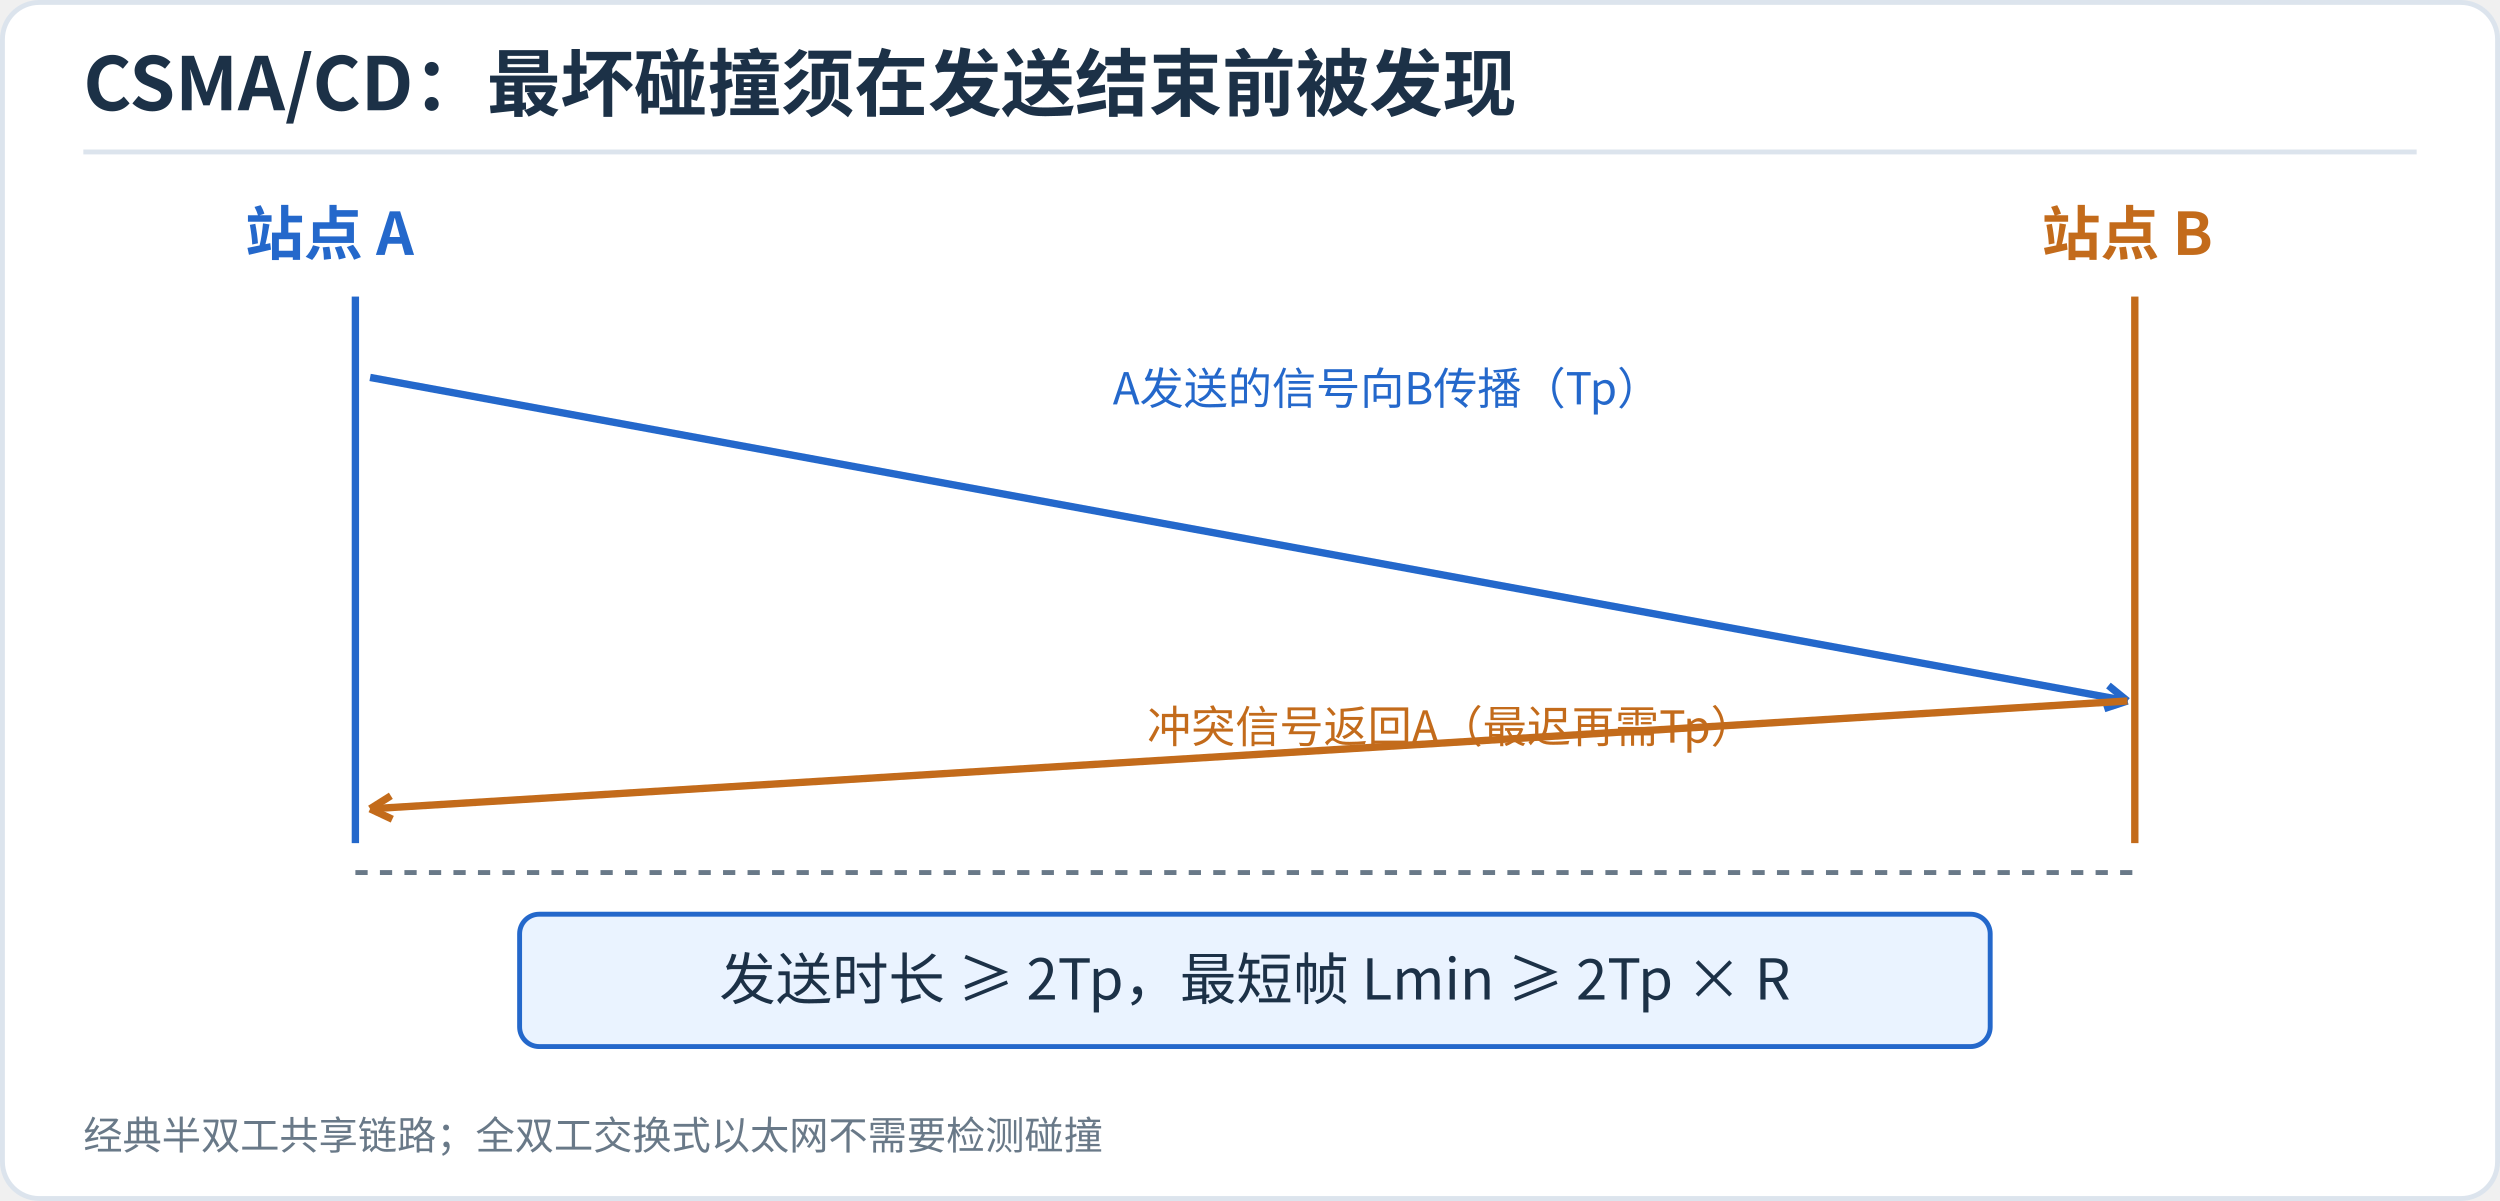
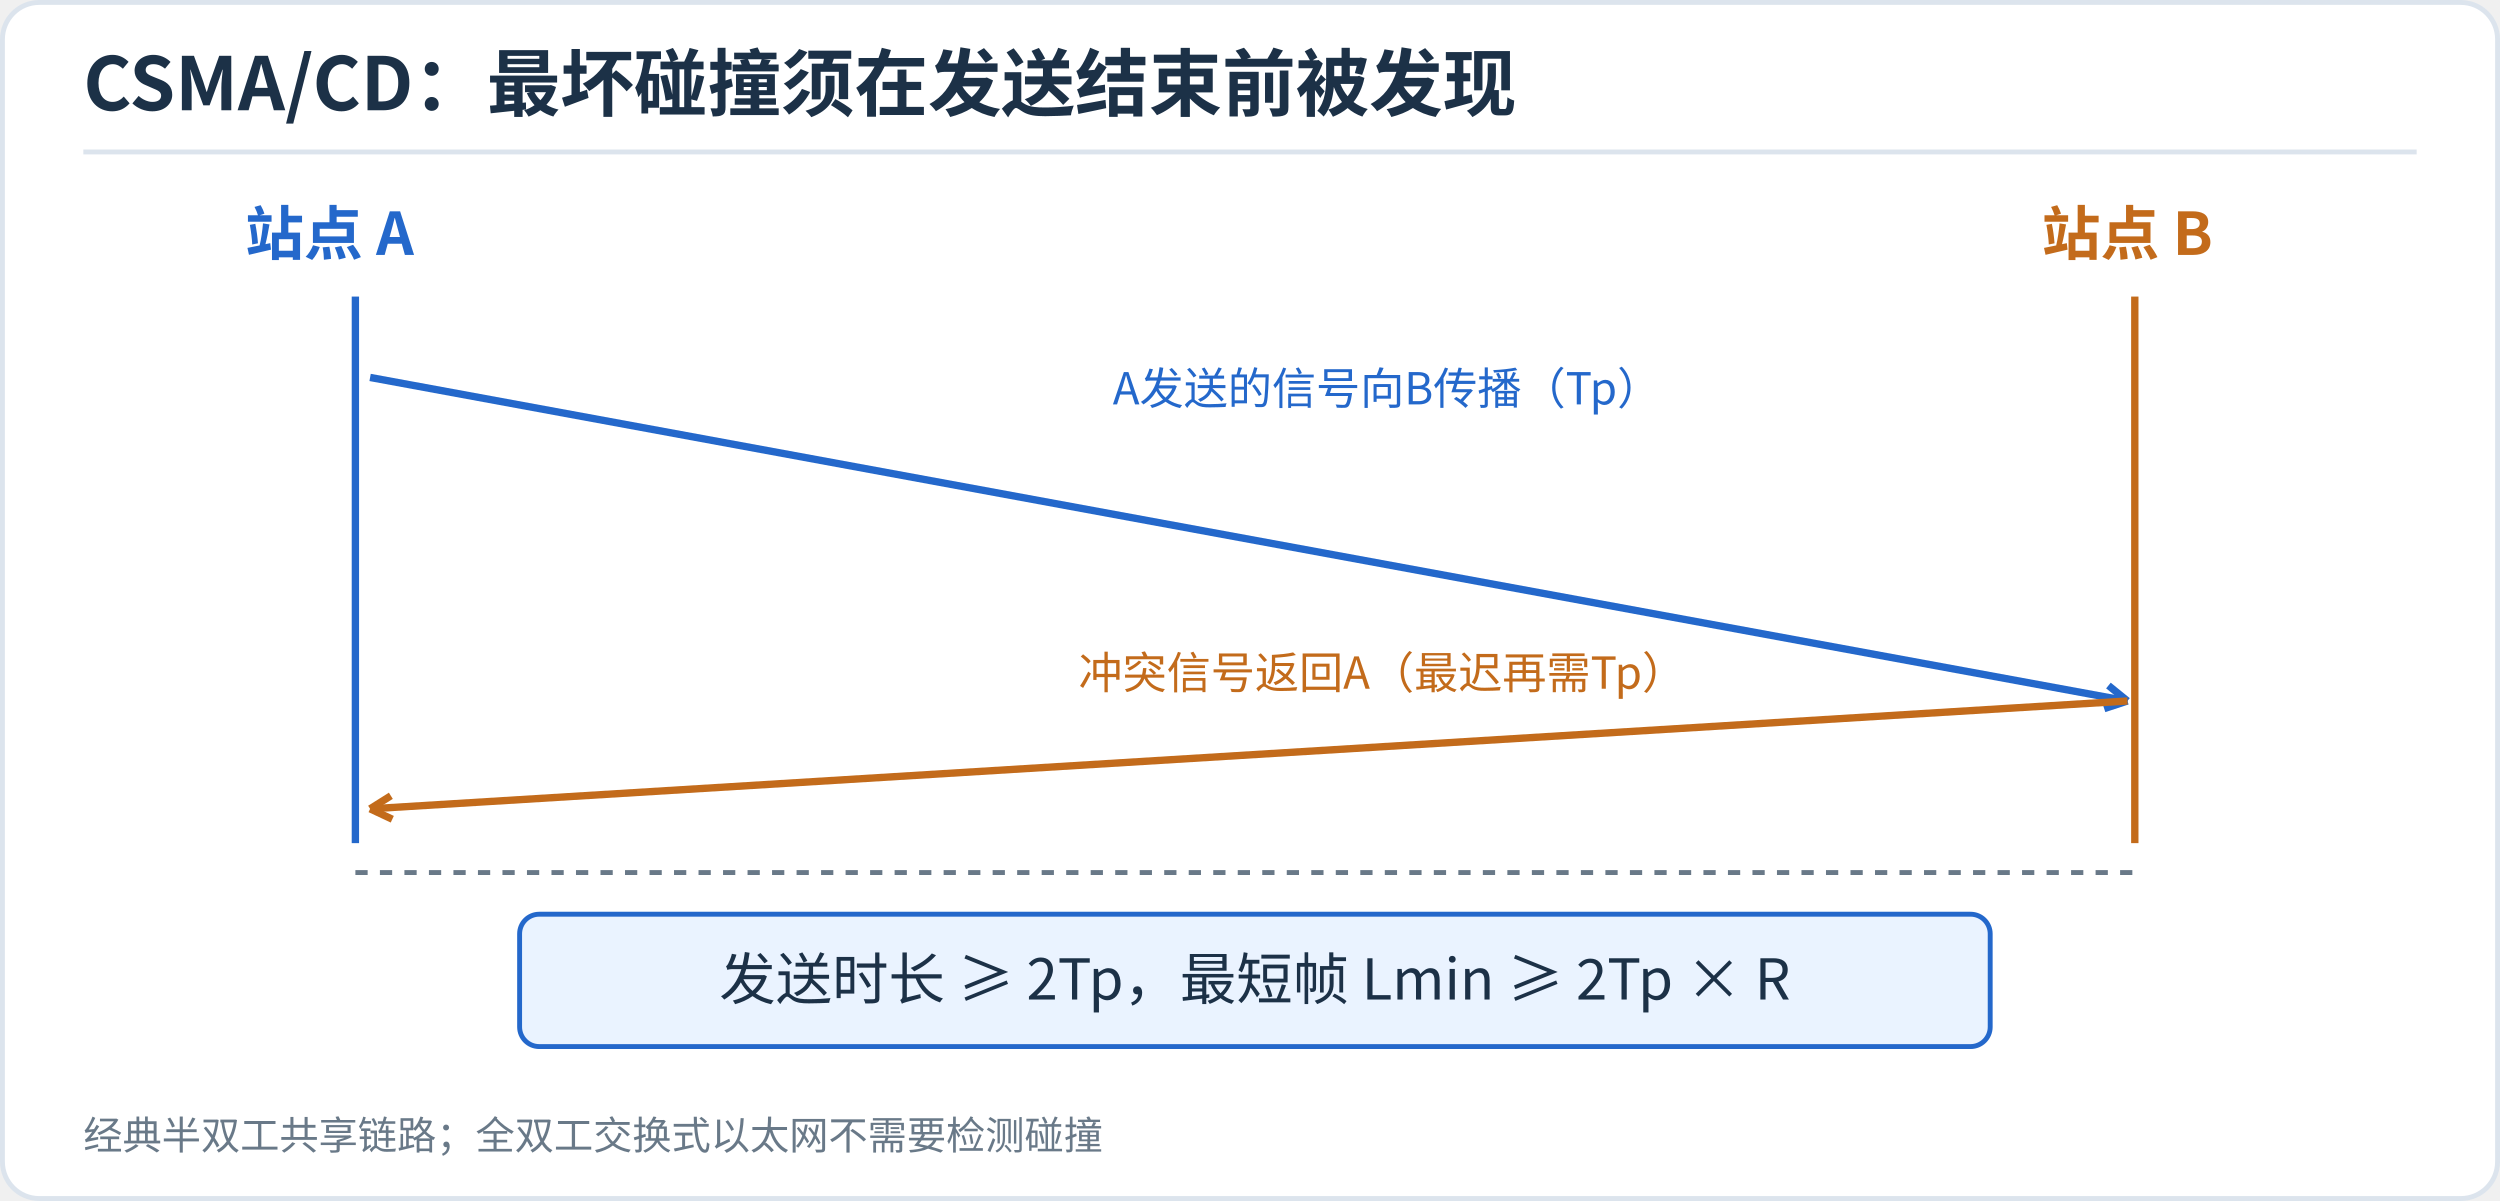
<svg xmlns="http://www.w3.org/2000/svg" baseProfile="full" height="490" version="1.1" viewBox="0 0 1020 490" width="1020">
  <defs />
  <rect fill="#ffffff" height="488" rx="15" stroke="#dce4ed" stroke-width="2" width="1018" x="1" y="1" />
  <text fill="#1c3147" font-family="Noto Sans CJK SC, sans-serif" font-size="30" font-weight="bold" x="34" y="45">CSMA/CD：最坏碰撞须在发送结束前被发现</text>
  <line stroke="#dce4ed" stroke-width="2" x1="34" x2="986" y1="62" y2="62" />
  <text fill="#697988" font-family="Noto Sans CJK SC, sans-serif" font-size="16" x="34" y="469">经典半双工共享链路；全双工交换式以太网不需要检测碰撞</text>
  <text fill="#2468cb" font-family="Noto Sans CJK SC, sans-serif" font-size="24" font-weight="bold" x="100" y="104">站点 A</text>
  <text fill="#c36b1b" font-family="Noto Sans CJK SC, sans-serif" font-size="24" font-weight="bold" x="833" y="104">站点 B</text>
  <line stroke="#2468cb" stroke-width="3" x1="145" x2="145" y1="121" y2="344" />
  <line stroke="#c36b1b" stroke-width="3" x1="871" x2="871" y1="121" y2="344" />
  <line stroke="#2468cb" stroke-width="3" x1="151" x2="868" y1="154" y2="286" />
  <line stroke="#2468cb" stroke-width="3" x1="868" x2="858.501" y1="286" y2="289.126" />
  <line stroke="#2468cb" stroke-width="3" x1="868" x2="860.237" y1="286" y2="279.696" />
  <text fill="#2468cb" font-family="Noto Sans CJK SC, sans-serif" font-size="18" x="454" y="165">A发送的信号向B传播（Tp）</text>
  <line stroke="#c36b1b" stroke-width="3" x1="868" x2="151" y1="286" y2="330" />
  <line stroke="#c36b1b" stroke-width="3" x1="151" x2="159.466" y1="330" y2="324.677" />
  <line stroke="#c36b1b" stroke-width="3" x1="151" x2="160.053" y1="330" y2="334.248" />
-   <text fill="#c36b1b" font-family="Noto Sans CJK SC, sans-serif" font-size="18" x="468" y="303">冲突信号返回A（最迟再需Tp）</text>
+   <text fill="#c36b1b" font-family="Noto Sans CJK SC, sans-serif" font-size="18" x="440" y="281">冲突信号返回A（最迟再需Tp）</text>
  <line stroke="#697988" stroke-dasharray="5,5" stroke-width="2" x1="145" x2="871" y1="356" y2="356" />
  <rect fill="#eaf3ff" height="54" rx="8" stroke="#2468cb" stroke-width="2" width="600" x="212" y="373" />
  <text fill="#1c3147" font-family="Noto Sans CJK SC, sans-serif" font-size="23" text-anchor="middle" x="512.0" y="407.82">发送时长 ≥ 2Tp，最短帧 Lmin ≥ 2Tp × R</text>
</svg>
